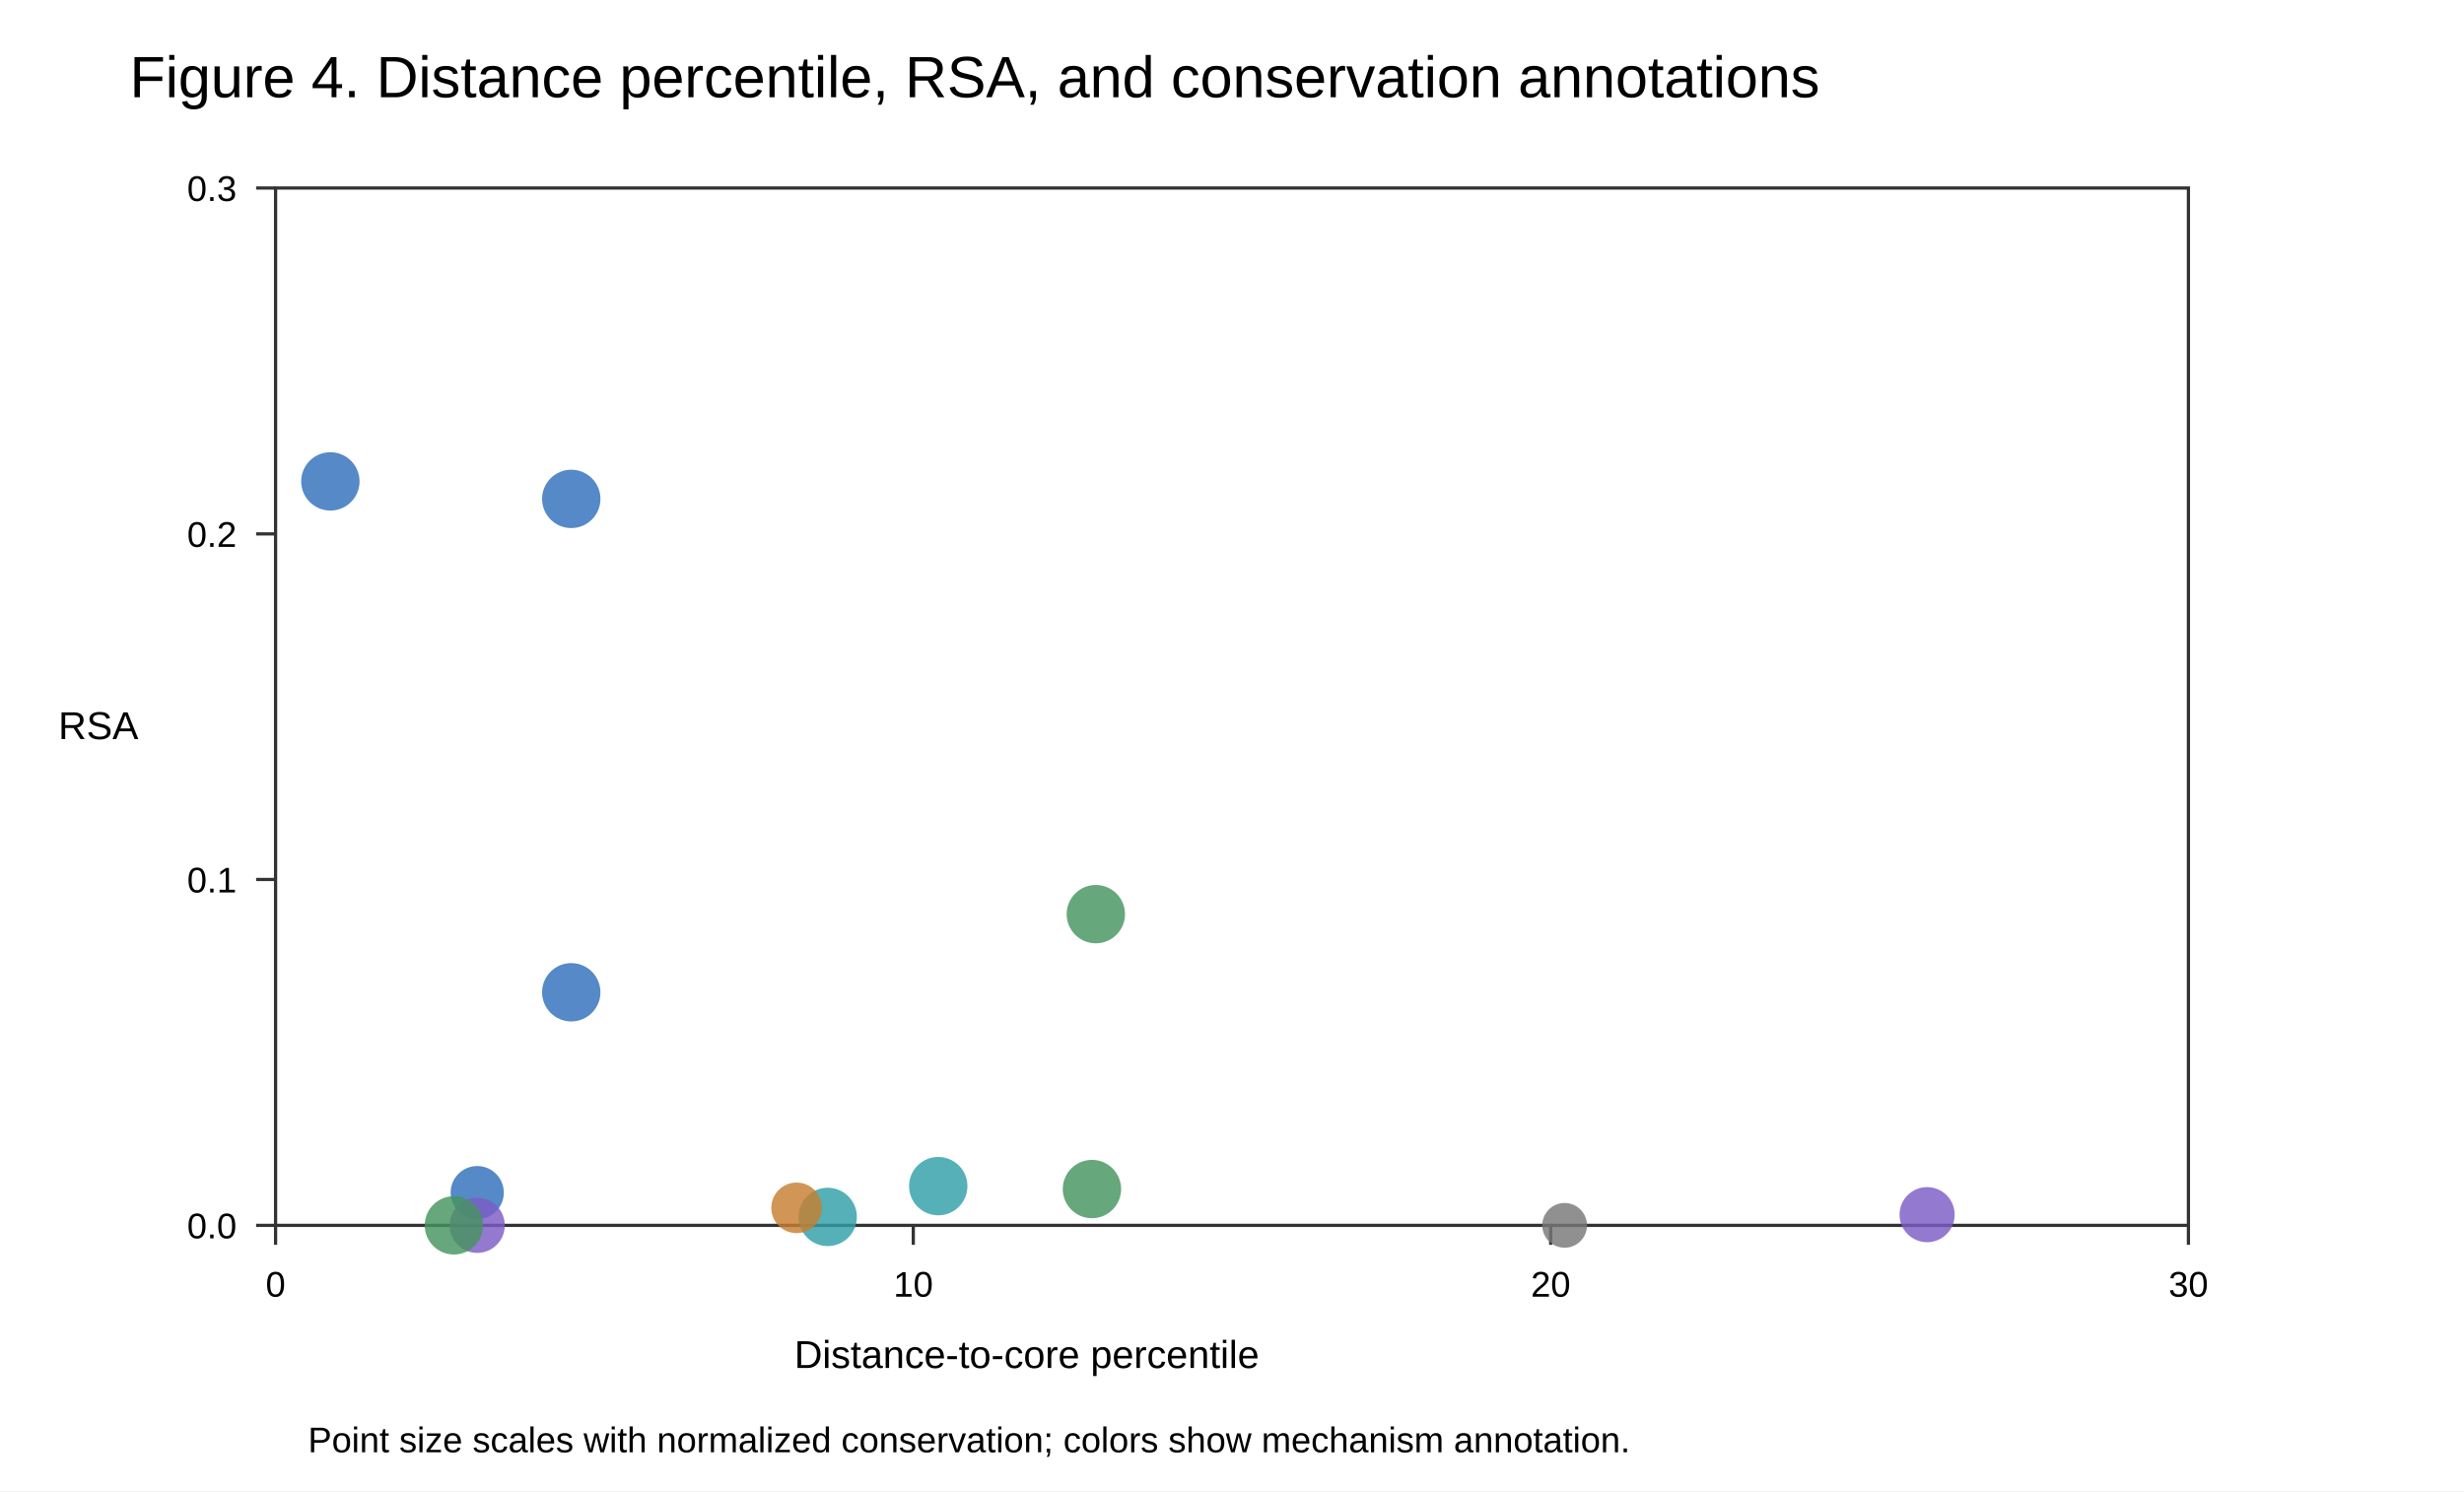
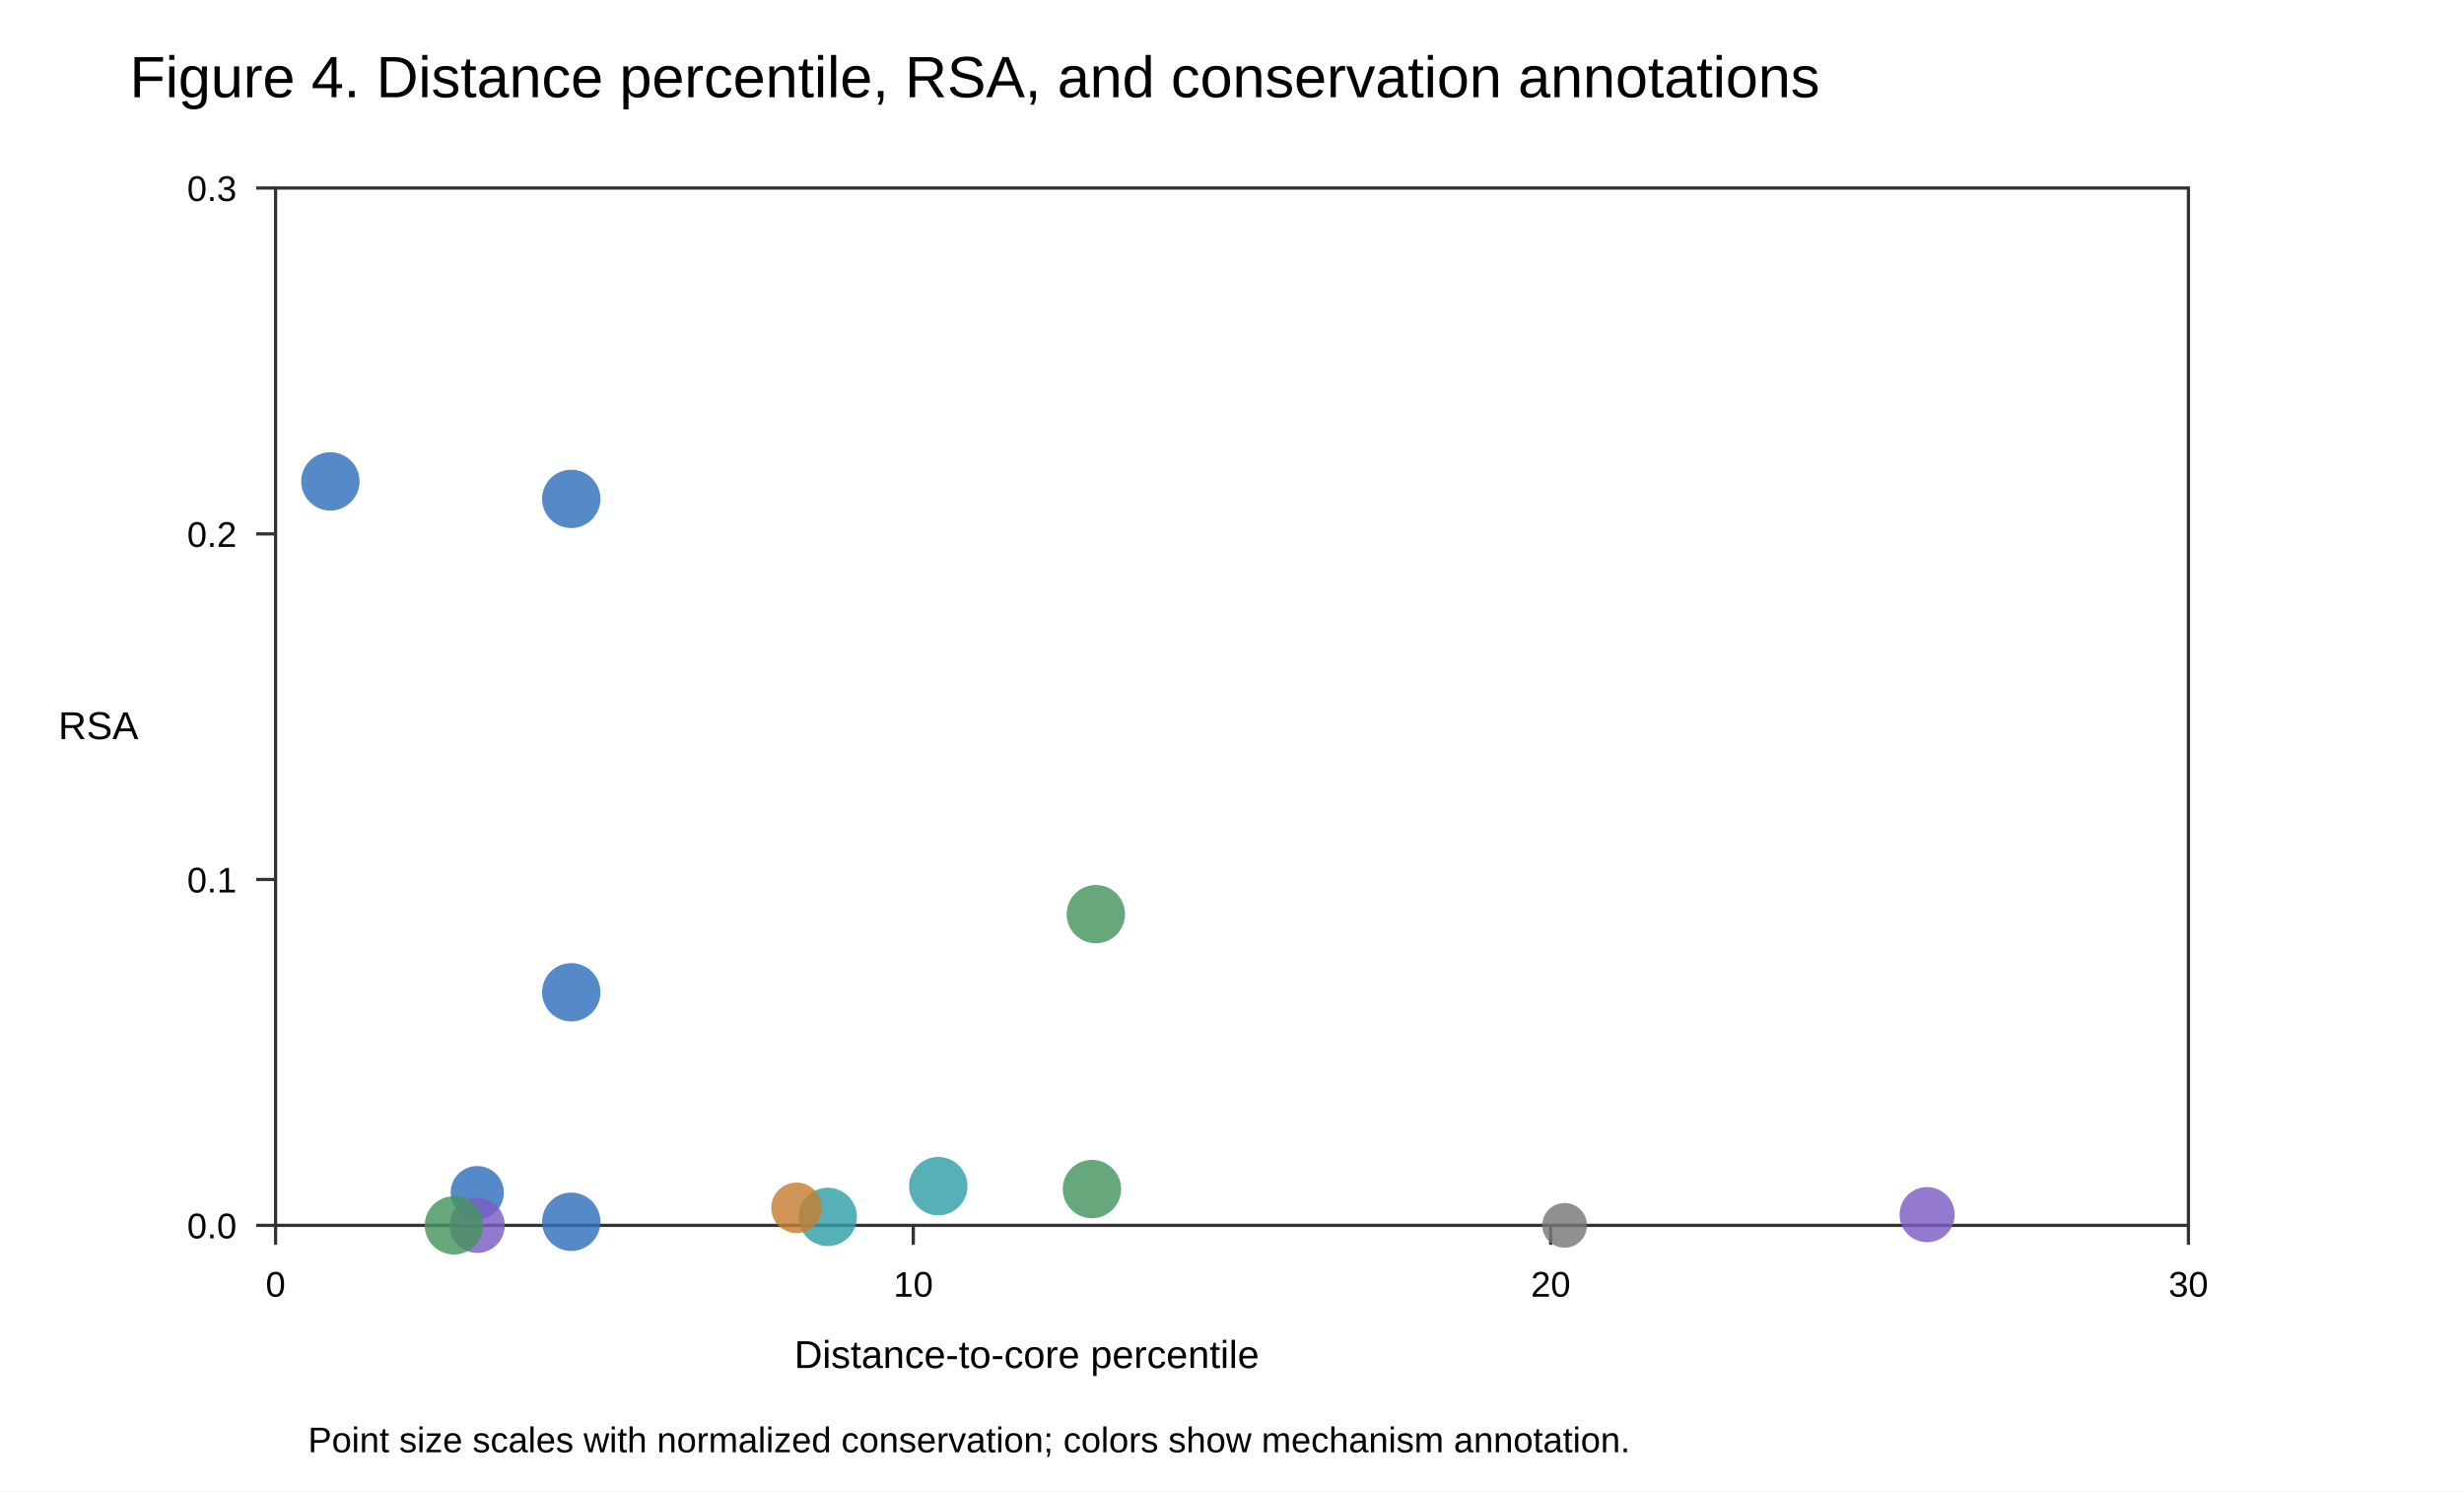
<svg xmlns="http://www.w3.org/2000/svg" width="760" height="460" viewBox="0 0 760 460">
  <rect width="100%" height="100%" fill="white" />
  <text x="40.0" y="30.0" font-size="18" font-family="Arial, sans-serif" text-anchor="start">Figure 4. Distance percentile, RSA, and conservation annotations</text>
  <rect x="85" y="58" width="590" height="320" fill="none" stroke="#333" />
  <line x1="85.0" y1="378" x2="85.0" y2="384" stroke="#333" />
  <text x="85.0" y="400.0" font-size="11" font-family="Arial, sans-serif" text-anchor="middle">0</text>
  <line x1="281.7" y1="378" x2="281.7" y2="384" stroke="#333" />
  <text x="281.7" y="400.0" font-size="11" font-family="Arial, sans-serif" text-anchor="middle">10</text>
  <line x1="478.3" y1="378" x2="478.3" y2="384" stroke="#333" />
  <text x="478.3" y="400.0" font-size="11" font-family="Arial, sans-serif" text-anchor="middle">20</text>
  <line x1="675.0" y1="378" x2="675.0" y2="384" stroke="#333" />
  <text x="675.0" y="400.0" font-size="11" font-family="Arial, sans-serif" text-anchor="middle">30</text>
  <line x1="79" y1="378.0" x2="85" y2="378.0" stroke="#333" />
  <text x="73.0" y="382.0" font-size="11" font-family="Arial, sans-serif" text-anchor="end">0.0</text>
  <line x1="79" y1="271.3" x2="85" y2="271.3" stroke="#333" />
  <text x="73.0" y="275.3" font-size="11" font-family="Arial, sans-serif" text-anchor="end">0.1</text>
  <line x1="79" y1="164.7" x2="85" y2="164.7" stroke="#333" />
  <text x="73.0" y="168.7" font-size="11" font-family="Arial, sans-serif" text-anchor="end">0.2</text>
  <line x1="79" y1="58.0" x2="85" y2="58.0" stroke="#333" />
  <text x="73.0" y="62.0" font-size="11" font-family="Arial, sans-serif" text-anchor="end">0.3</text>
  <circle cx="147.2" cy="367.9" r="8.2" fill="#2f6fbb" opacity="0.82" />
  <circle cx="147.2" cy="378.0" r="8.5" fill="#7b5bc6" opacity="0.82" />
  <circle cx="255.3" cy="375.4" r="9.0" fill="#2f9fa8" opacity="0.82" />
  <circle cx="289.4" cy="365.9" r="9.0" fill="#2f9fa8" opacity="0.82" />
  <circle cx="336.8" cy="366.8" r="9.0" fill="#46945f" opacity="0.82" />
  <circle cx="594.4" cy="374.7" r="8.5" fill="#7b5bc6" opacity="0.82" />
+   <circle cx="176.2" cy="376.9" r="9.0" fill="#2f6fbb" opacity="0.82" />
  <circle cx="176.2" cy="306.1" r="9.0" fill="#2f6fbb" opacity="0.82" />
  <circle cx="176.2" cy="153.9" r="9.0" fill="#2f6fbb" opacity="0.82" />
  <circle cx="338.0" cy="282.0" r="9.0" fill="#46945f" opacity="0.82" />
  <circle cx="101.9" cy="148.5" r="9.0" fill="#2f6fbb" opacity="0.82" />
  <circle cx="140.0" cy="378.0" r="9.0" fill="#46945f" opacity="0.82" />
  <circle cx="245.7" cy="372.6" r="7.8" fill="#c77f2f" opacity="0.82" />
  <circle cx="482.6" cy="378.0" r="6.9" fill="#777777" opacity="0.82" />
  <text x="245.0" y="422.0" font-size="12" font-family="Arial, sans-serif" text-anchor="start">Distance-to-core percentile</text>
  <text x="18.0" y="228.0" font-size="12" font-family="Arial, sans-serif" text-anchor="start">RSA</text>
  <text x="95.0" y="448.0" font-size="11" font-family="Arial, sans-serif" text-anchor="start">Point size scales with normalized conservation; colors show mechanism annotation.</text>
</svg>
